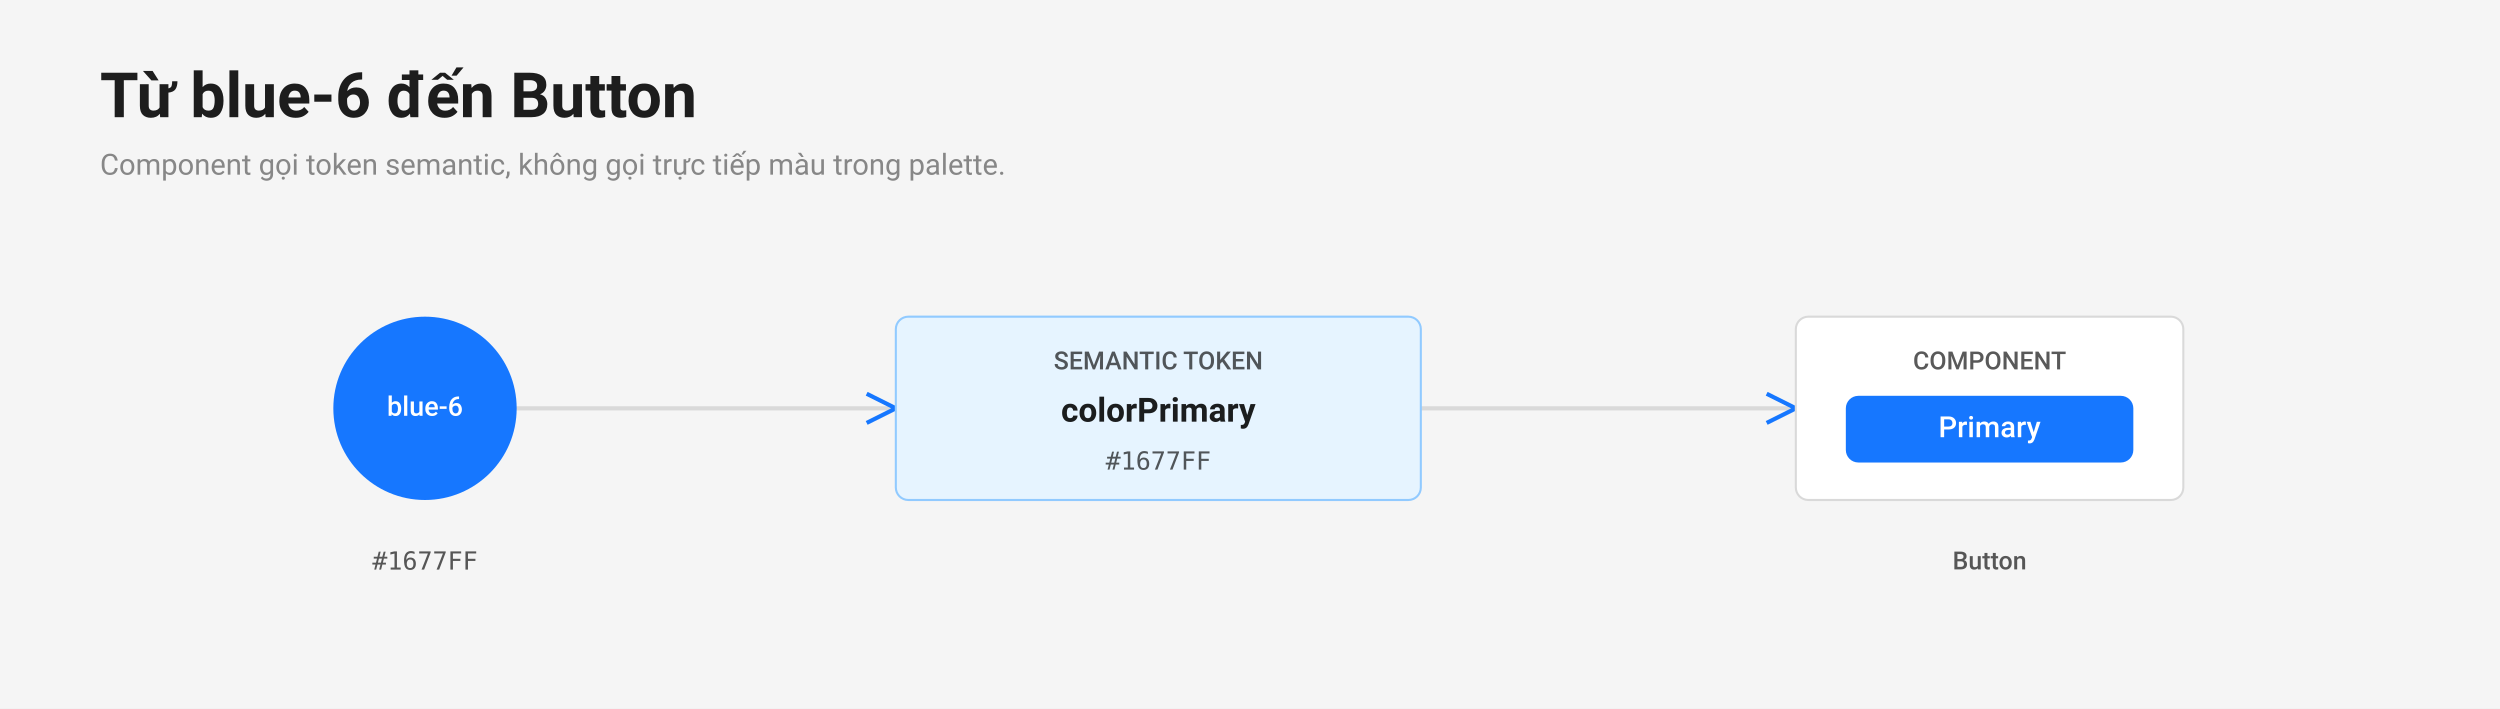
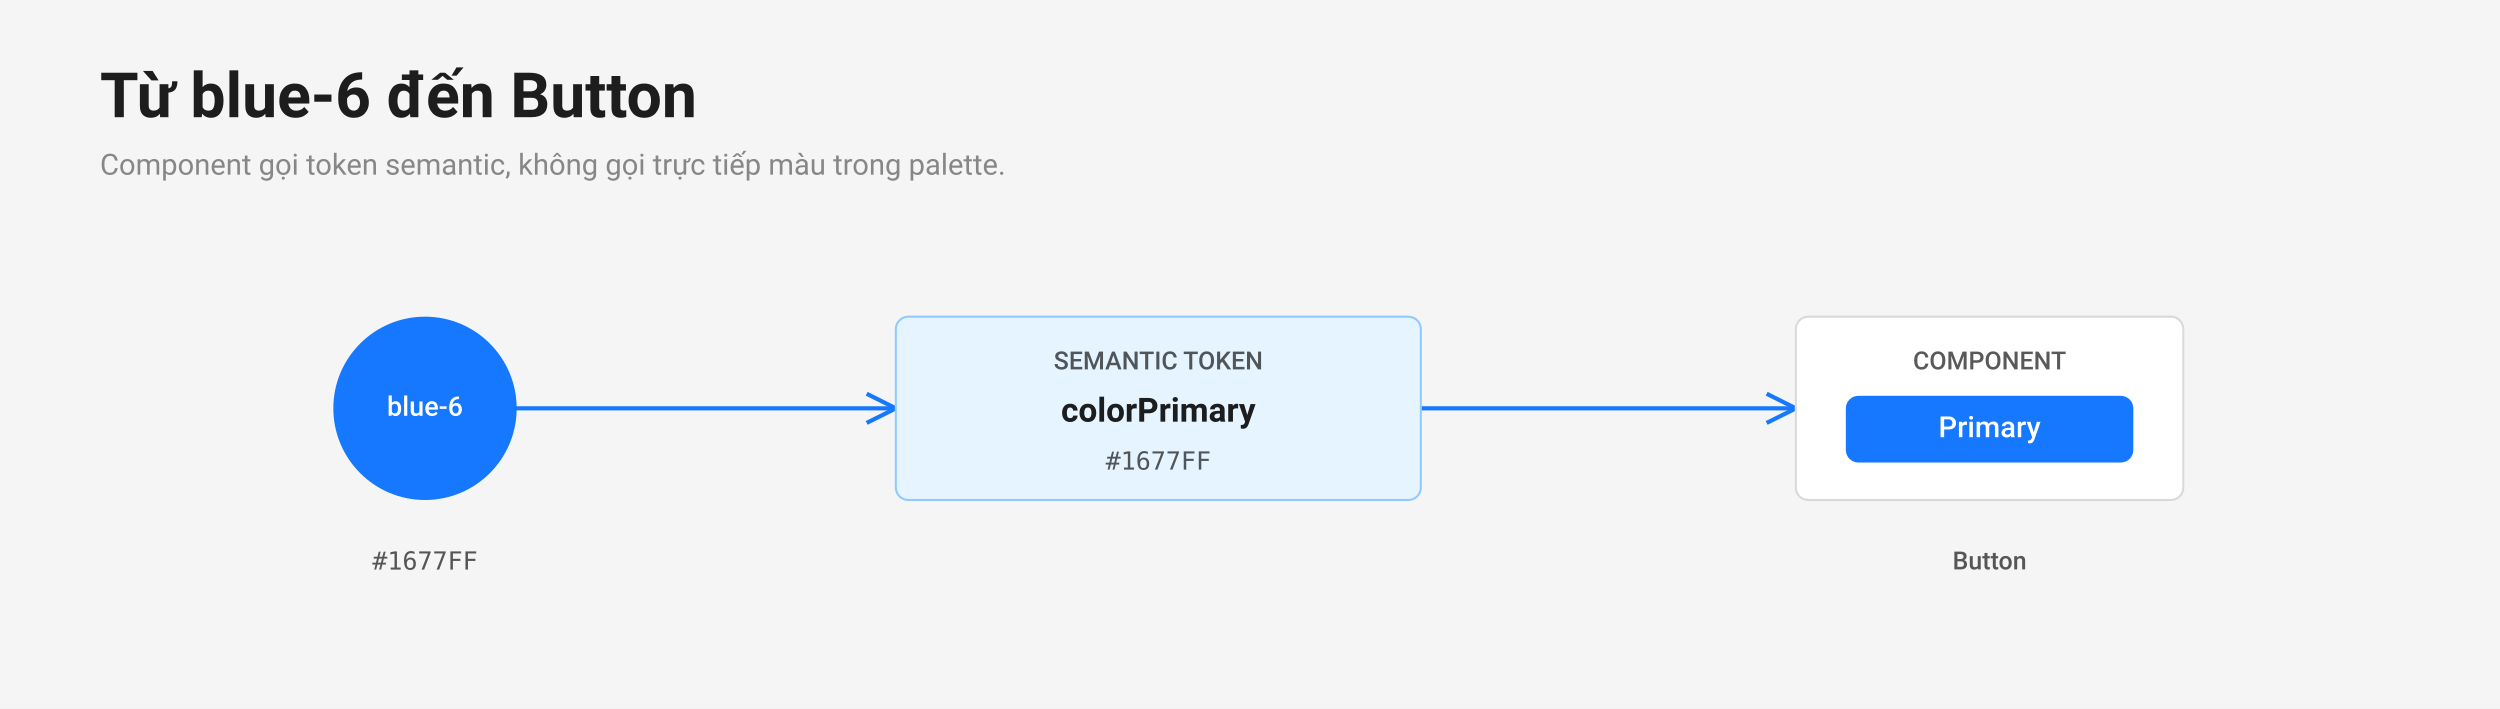
<svg xmlns="http://www.w3.org/2000/svg" width="1200" height="340" viewBox="0 0 1200 340" role="img" aria-labelledby="t d">
  <style>text{font-family:-apple-system,BlinkMacSystemFont,'Segoe UI',Roboto,'Helvetica Neue',Arial,'Noto Sans',sans-serif;dominant-baseline:middle}.h{font-size:30px;font-weight:600;fill:rgba(0,0,0,.88)}.sub{font-size:14px;fill:rgba(0,0,0,.45)}.label{font-size:12px;font-weight:500;fill:rgba(0,0,0,.65)}.title{font-size:16px;font-weight:600;fill:rgba(0,0,0,.88)}.mono{font-family:ui-monospace,SFMono-Regular,Menlo,Monaco,Consolas,monospace;font-size:12px;fill:rgba(0,0,0,.65)}</style>
  <rect width="1200" height="340" fill="#f5f5f5" />
  <text class="h" x="48" y="48">Từ blue-6 đến Button</text>
  <text class="sub" x="48" y="80">Component gọi token semantic, không gọi trực tiếp màu trong palette.</text>
-   <line x1="204" y1="196" x2="996" y2="196" stroke="#d9d9d9" stroke-width="2" />
+   <line x1="204" y1="196" x2="996" y2="196" stroke="#1677ff" stroke-width="2" />
  <circle cx="204" cy="196" r="44" fill="#1677ff" />
  <text text-anchor="middle" x="204" y="196" font-family="ui-monospace,monospace" font-size="13" font-weight="500" fill="#fff">blue-6</text>
  <text class="mono" text-anchor="middle" x="204" y="270">#1677FF</text>
  <path d="M 416 189 L 430 196 L 416 203" fill="none" stroke="#1677ff" stroke-width="2" />
  <rect x="430" y="152" width="252" height="88" rx="6" fill="#e6f4ff" stroke="#91caff" />
  <text class="label" text-anchor="middle" x="556" y="174">SEMANTIC TOKEN</text>
  <text class="title" text-anchor="middle" x="556" y="198">colorPrimary</text>
  <text class="mono" text-anchor="middle" x="556" y="222">#1677FF</text>
  <path d="M 848 189 L 862 196 L 848 203" fill="none" stroke="#1677ff" stroke-width="2" />
  <rect x="862" y="152" width="186" height="88" rx="6" fill="#fff" stroke="#d9d9d9" />
  <text class="label" text-anchor="middle" x="955" y="174">COMPONENT</text>
  <rect x="886" y="190" width="138" height="32" rx="6" fill="#1677ff" />
  <text text-anchor="middle" x="955" y="206" font-size="14" font-weight="500" fill="#fff">Primary</text>
  <text class="label" text-anchor="middle" x="955" y="270">Button</text>
</svg>
